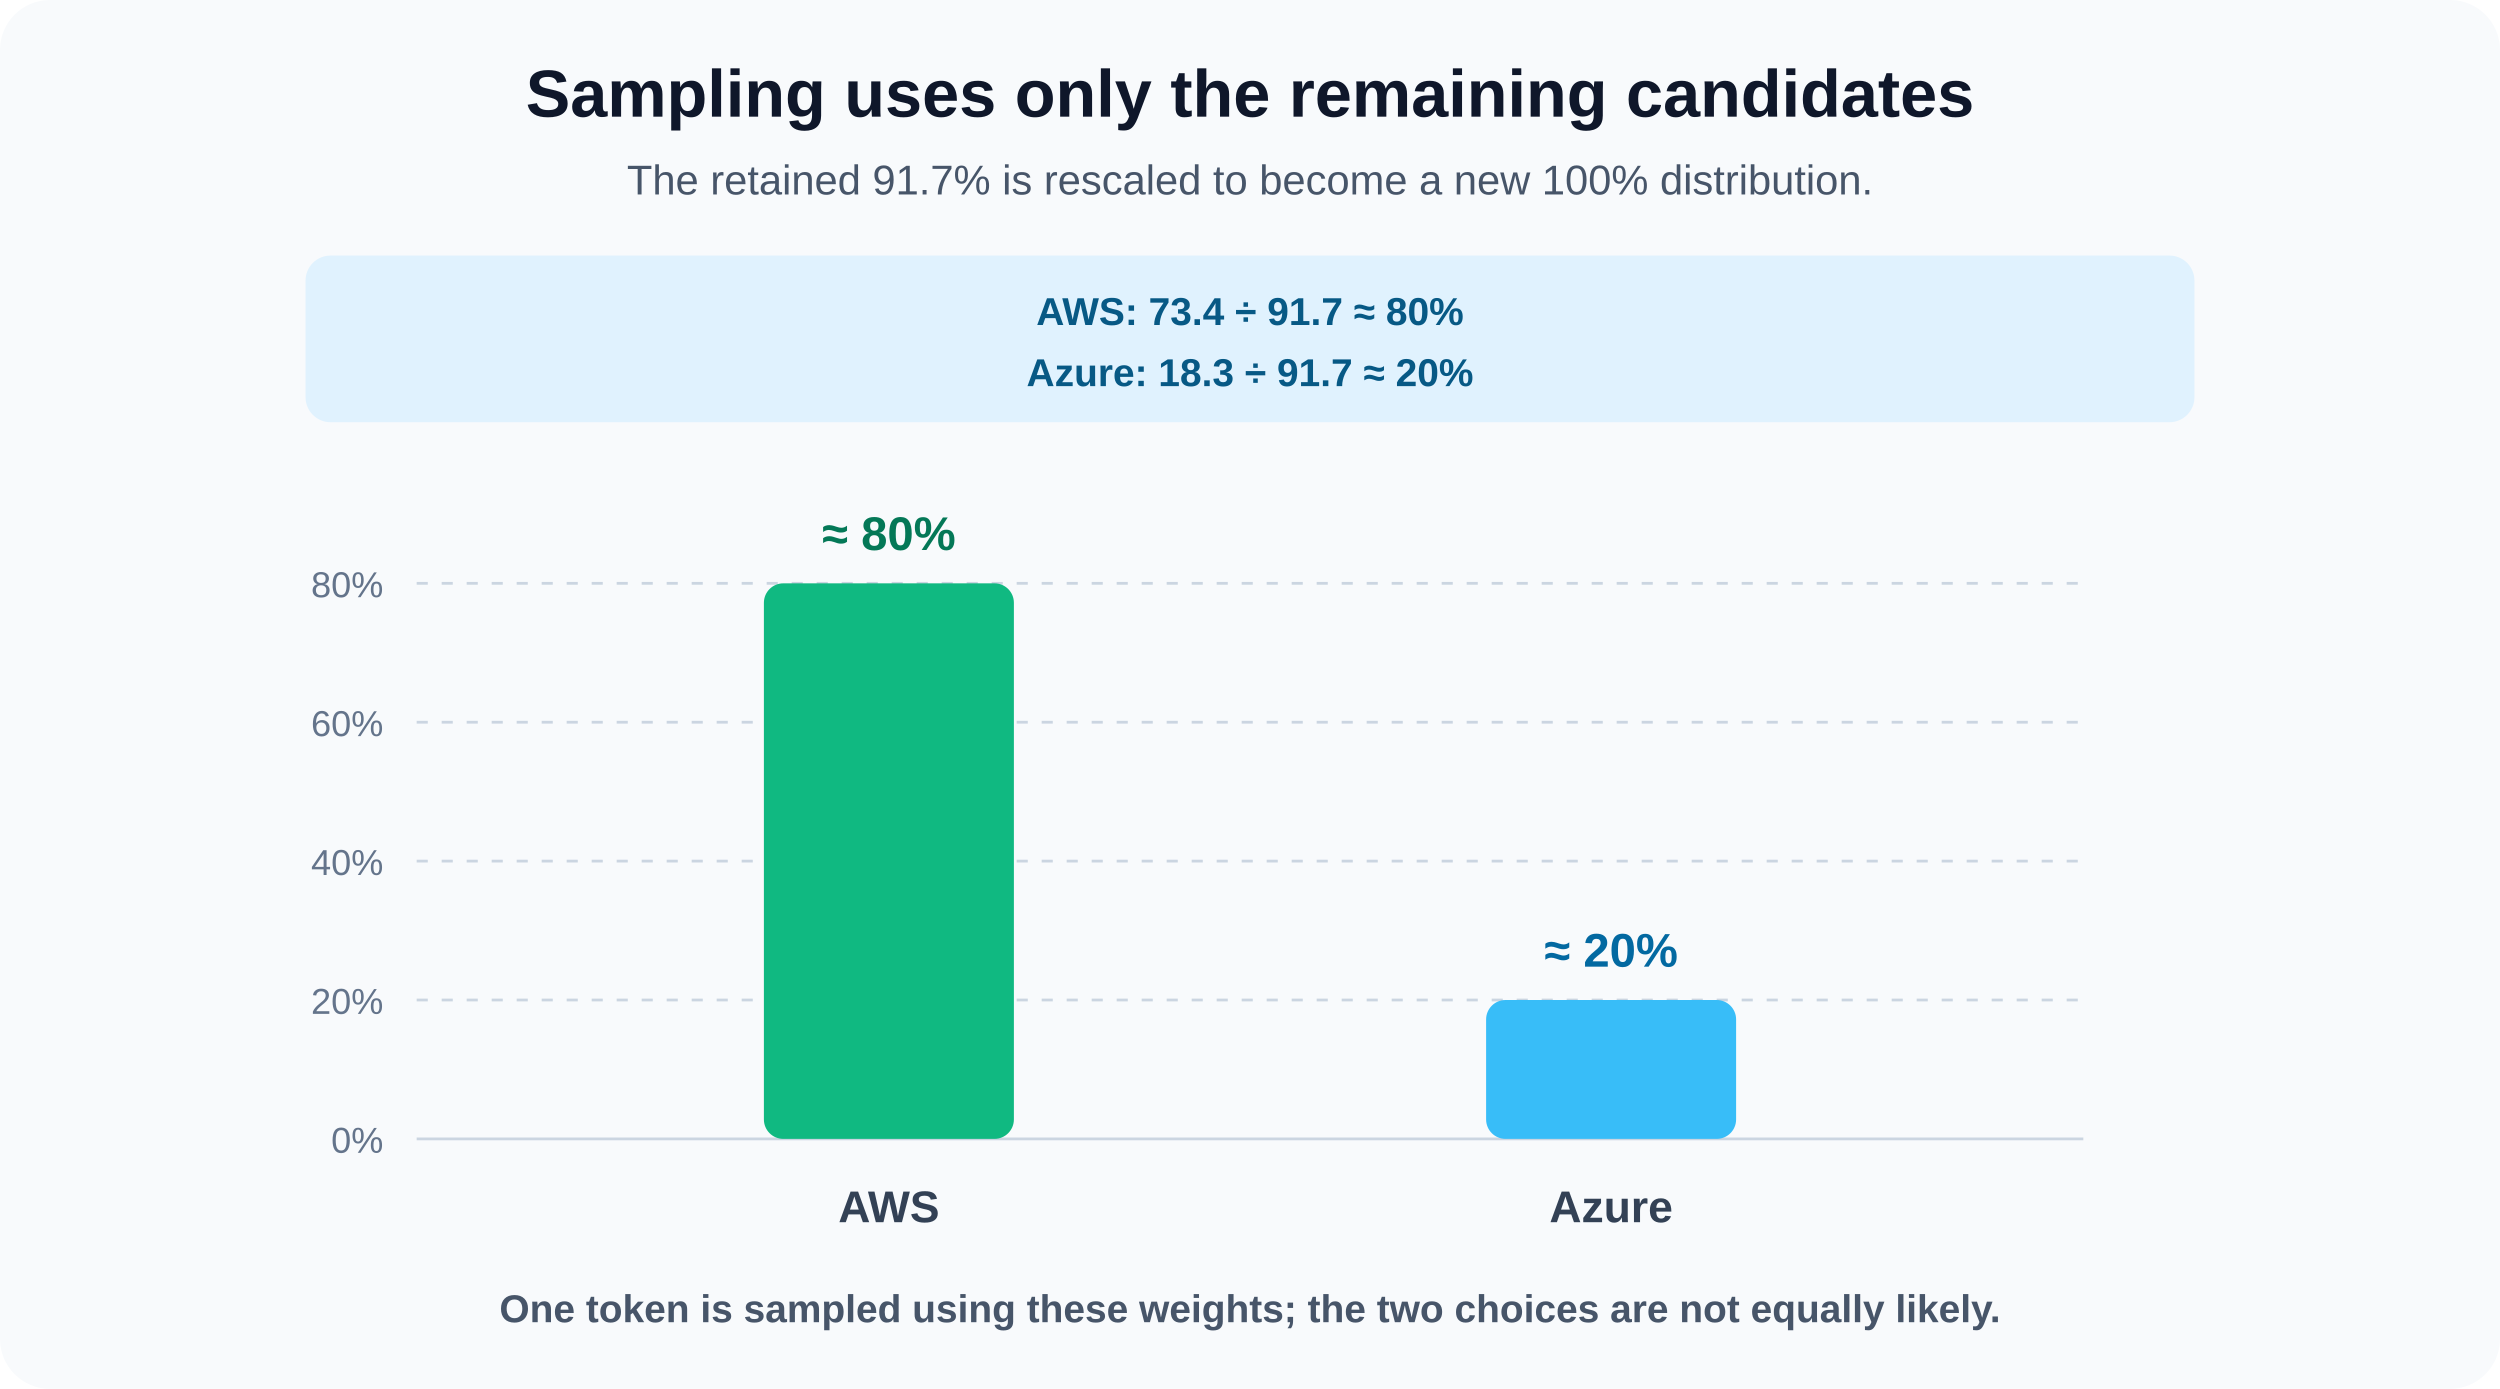
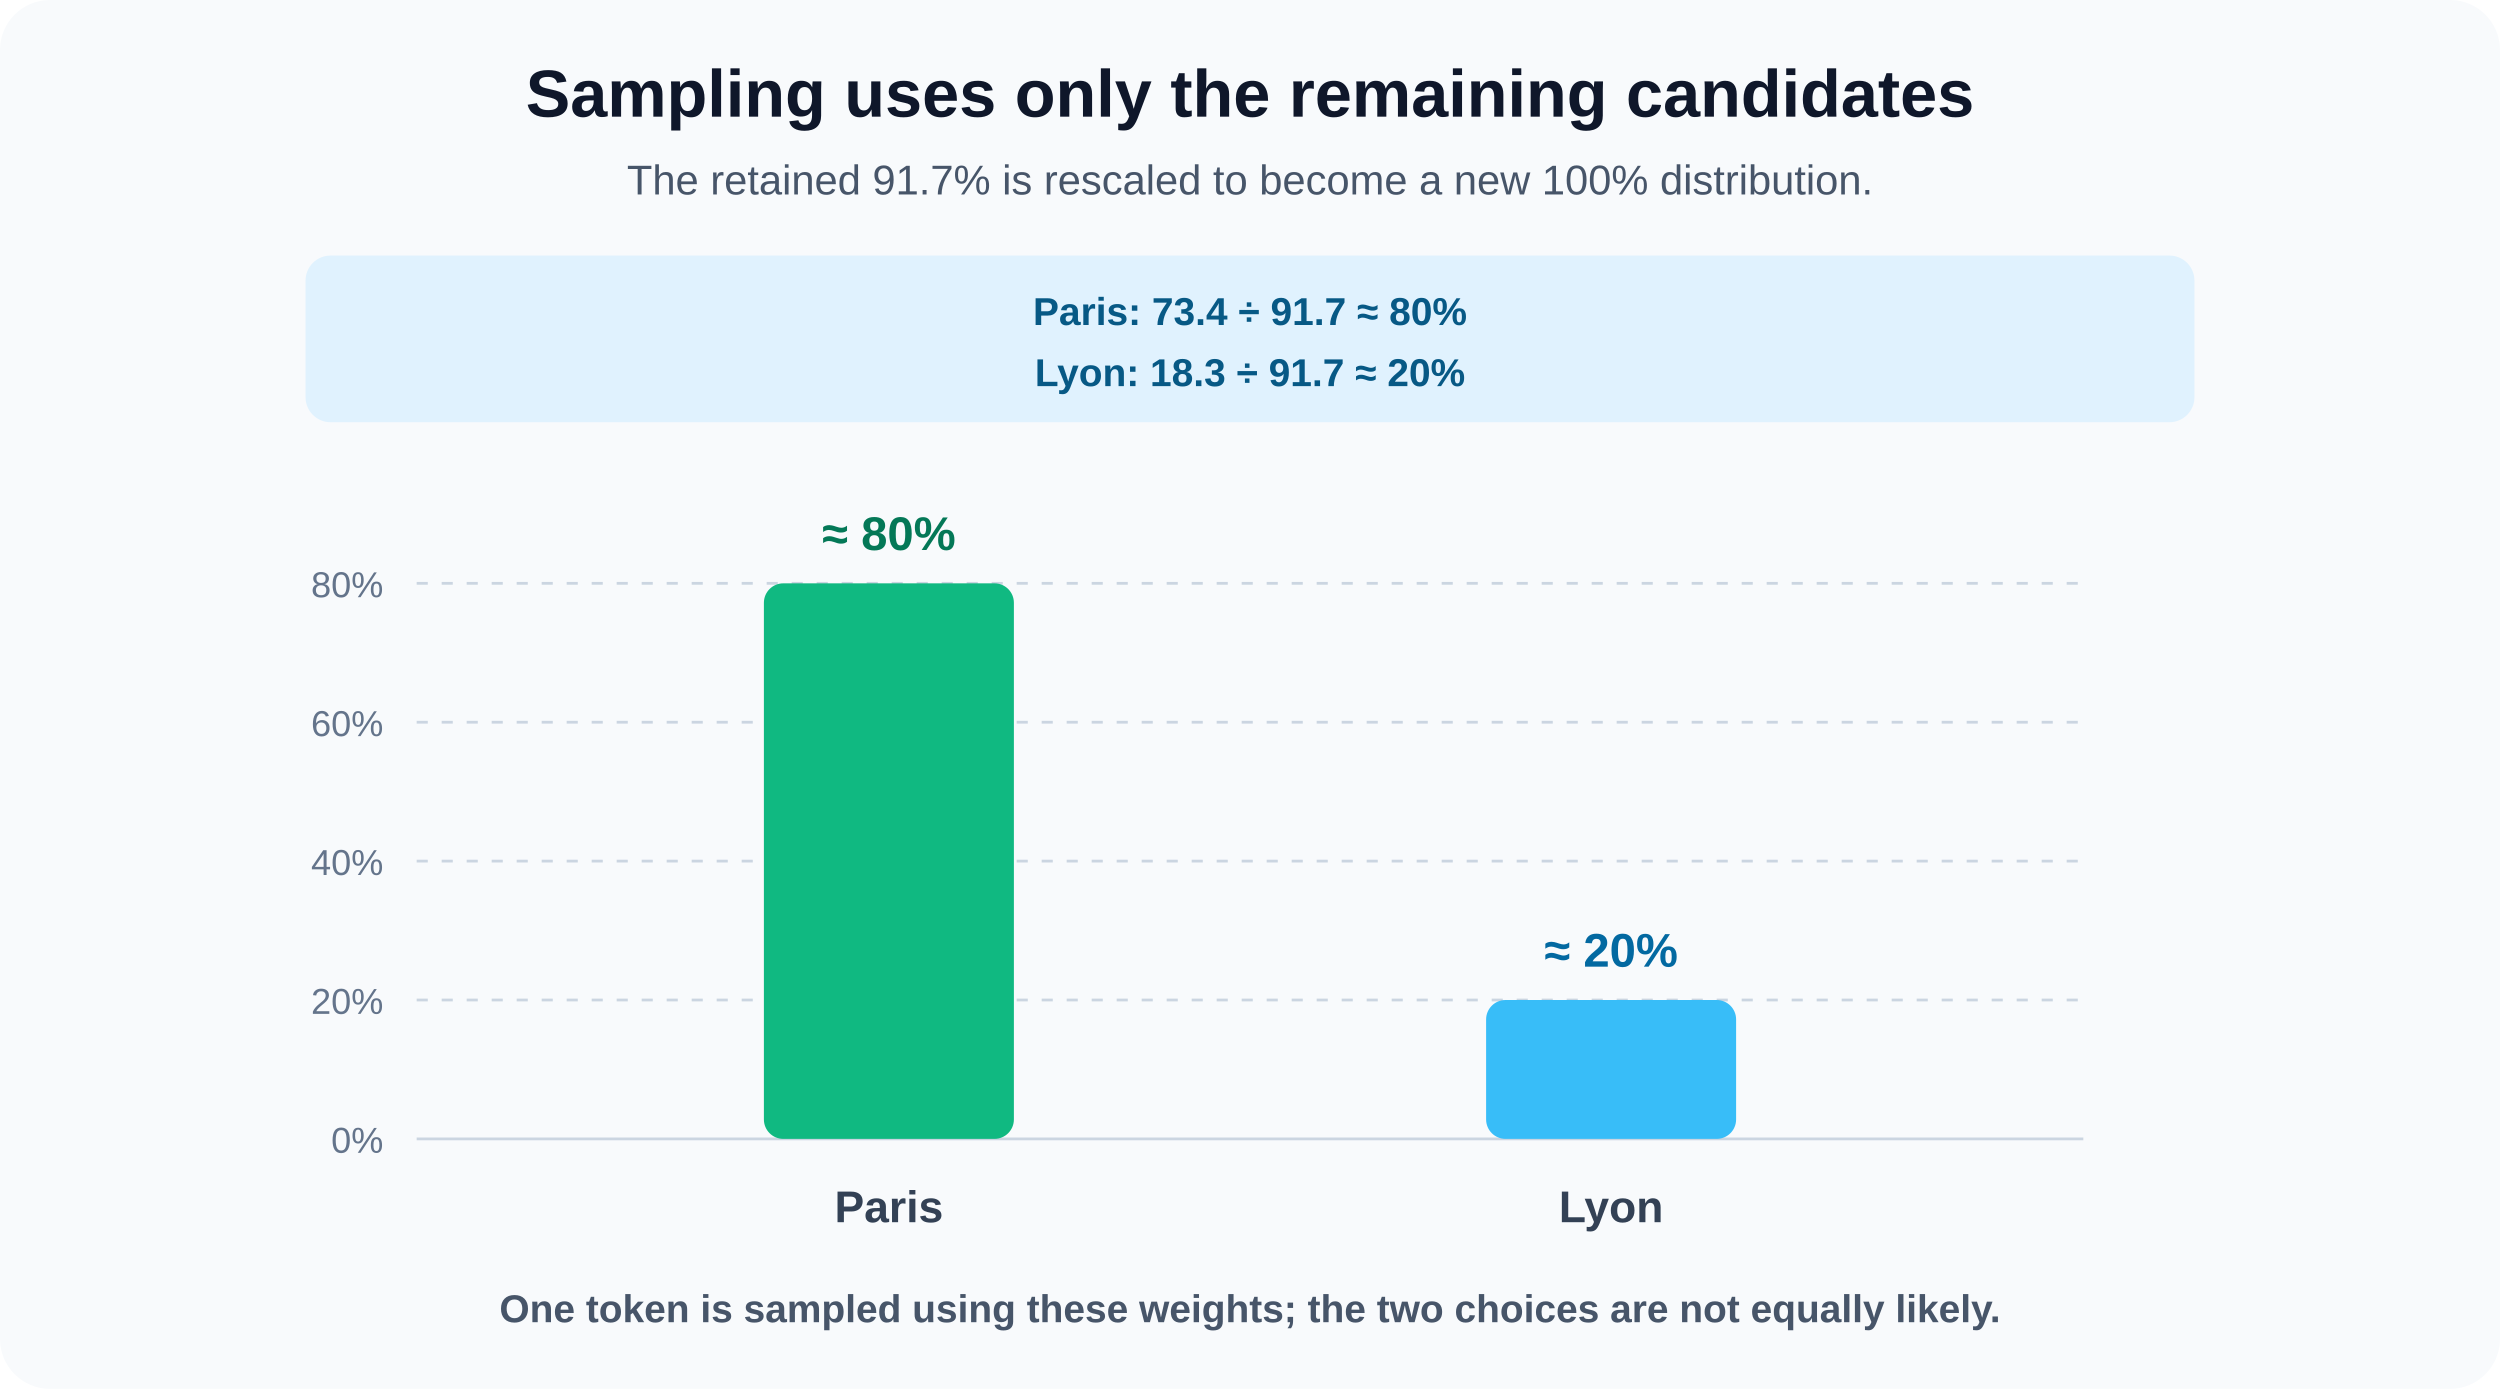
<svg xmlns="http://www.w3.org/2000/svg" width="900" height="500" viewBox="0 0 900 500" role="img" aria-labelledby="title description">
  <rect width="900" height="500" rx="18" fill="#f8fafc" />
  <text x="450" y="42" text-anchor="middle" font-family="Arial, sans-serif" font-size="24" font-weight="700" fill="#0f172a">Sampling uses only the remaining candidates</text>
  <text x="450" y="70" text-anchor="middle" font-family="Arial, sans-serif" font-size="15" fill="#475569">The retained 91.7% is rescaled to become a new 100% distribution.</text>
  <rect x="110" y="92" width="680" height="60" rx="9" fill="#e0f2fe" />
-   <text x="450" y="117" text-anchor="middle" font-family="Arial, sans-serif" font-size="14" font-weight="700" fill="#075985">AWS: 73.4 ÷ 91.7 ≈ 80%</text>
-   <text x="450" y="139" text-anchor="middle" font-family="Arial, sans-serif" font-size="14" font-weight="700" fill="#075985">Azure: 18.3 ÷ 91.7 ≈ 20%</text>
+   <text x="450" y="117" text-anchor="middle" font-family="Arial, sans-serif" font-size="14" font-weight="700" fill="#075985">Paris: 73.4 ÷ 91.7 ≈ 80%</text>
+   <text x="450" y="139" text-anchor="middle" font-family="Arial, sans-serif" font-size="14" font-weight="700" fill="#075985">Lyon: 18.3 ÷ 91.7 ≈ 20%</text>
  <g stroke="#cbd5e1" stroke-width="1">
    <line x1="150" y1="410" x2="750" y2="410" />
    <line x1="150" y1="360" x2="750" y2="360" stroke-dasharray="4 5" />
    <line x1="150" y1="310" x2="750" y2="310" stroke-dasharray="4 5" />
    <line x1="150" y1="260" x2="750" y2="260" stroke-dasharray="4 5" />
    <line x1="150" y1="210" x2="750" y2="210" stroke-dasharray="4 5" />
  </g>
  <g font-family="Arial, sans-serif" font-size="13" fill="#64748b" text-anchor="end">
    <text x="138" y="415">0%</text>
    <text x="138" y="365">20%</text>
    <text x="138" y="315">40%</text>
    <text x="138" y="265">60%</text>
    <text x="138" y="215">80%</text>
  </g>
  <rect x="275" y="210" width="90" height="200" rx="7" fill="#10b981" />
  <rect x="535" y="360" width="90" height="50" rx="7" fill="#38bdf8" />
  <g font-family="Arial, sans-serif" text-anchor="middle">
    <text x="320" y="198" font-size="17" font-weight="700" fill="#047857">≈ 80%</text>
    <text x="580" y="348" font-size="17" font-weight="700" fill="#0369a1">≈ 20%</text>
-     <text x="320" y="440" font-size="16" font-weight="700" fill="#334155">AWS</text>
-     <text x="580" y="440" font-size="16" font-weight="700" fill="#334155">Azure</text>
+     <text x="320" y="440" font-size="16" font-weight="700" fill="#334155">Paris</text>
+     <text x="580" y="440" font-size="16" font-weight="700" fill="#334155">Lyon</text>
  </g>
  <text x="450" y="476" text-anchor="middle" font-family="Arial, sans-serif" font-size="14" font-weight="600" fill="#475569">One token is sampled using these weights; the two choices are not equally likely.</text>
</svg>
